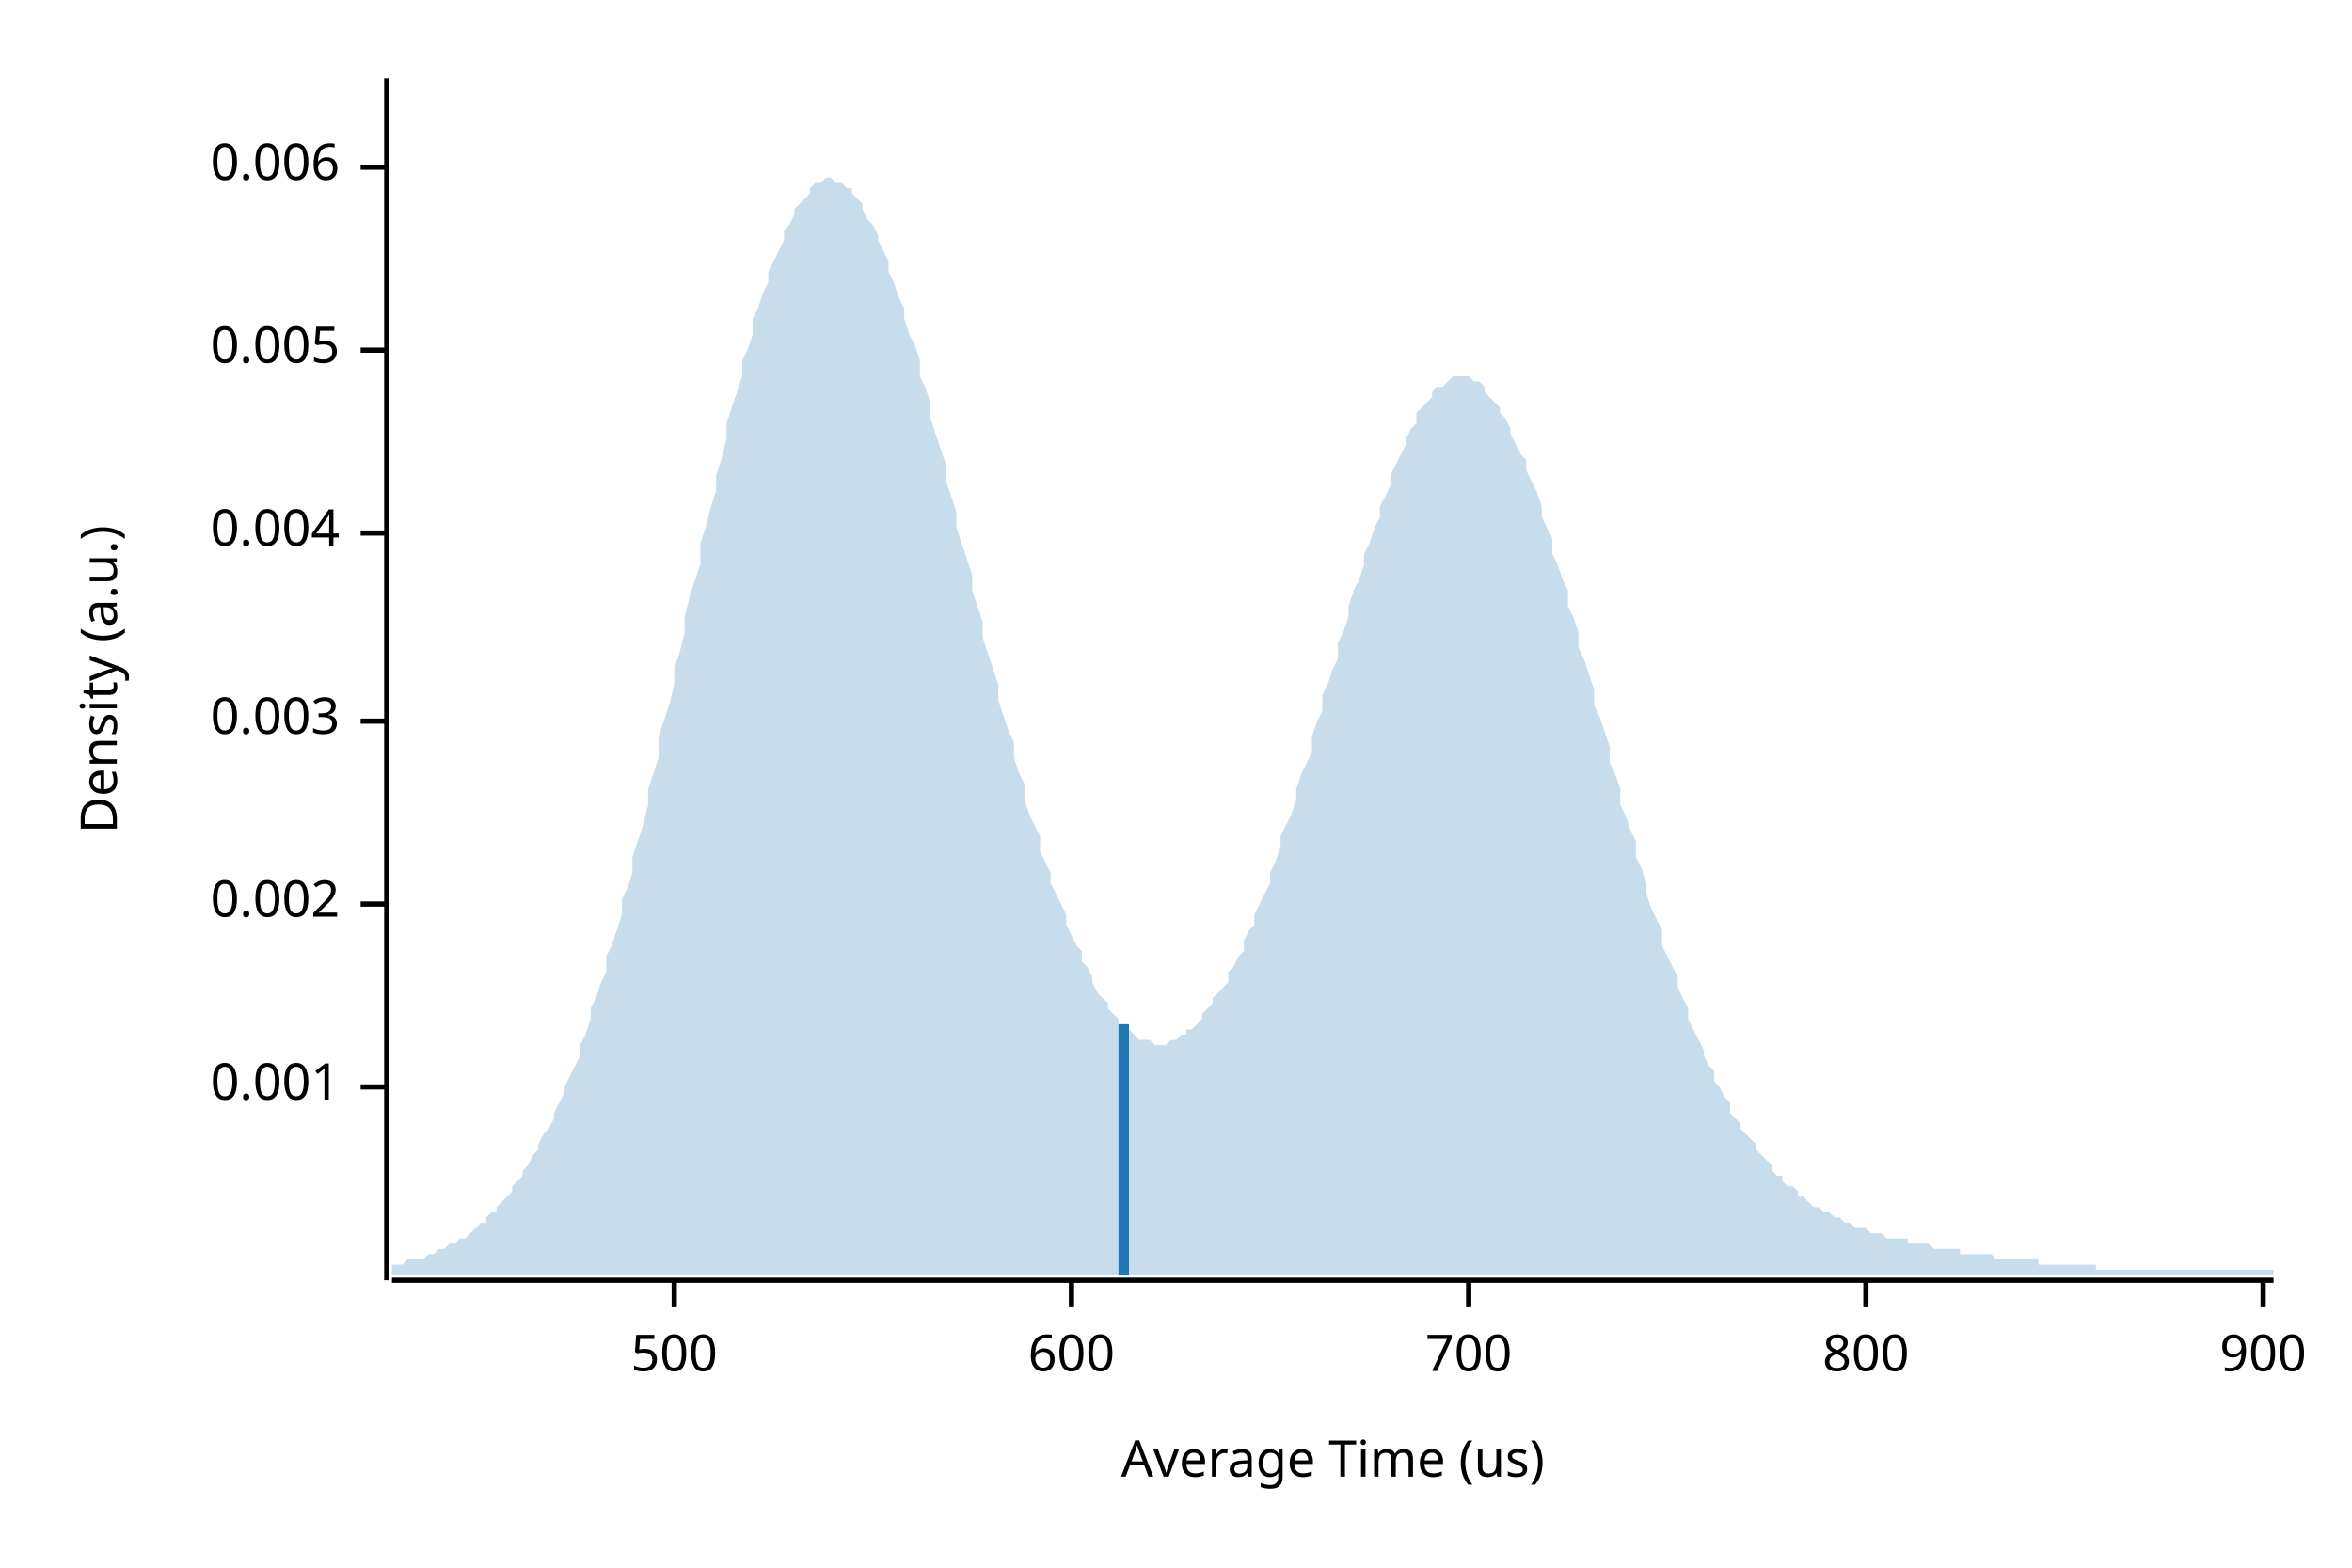
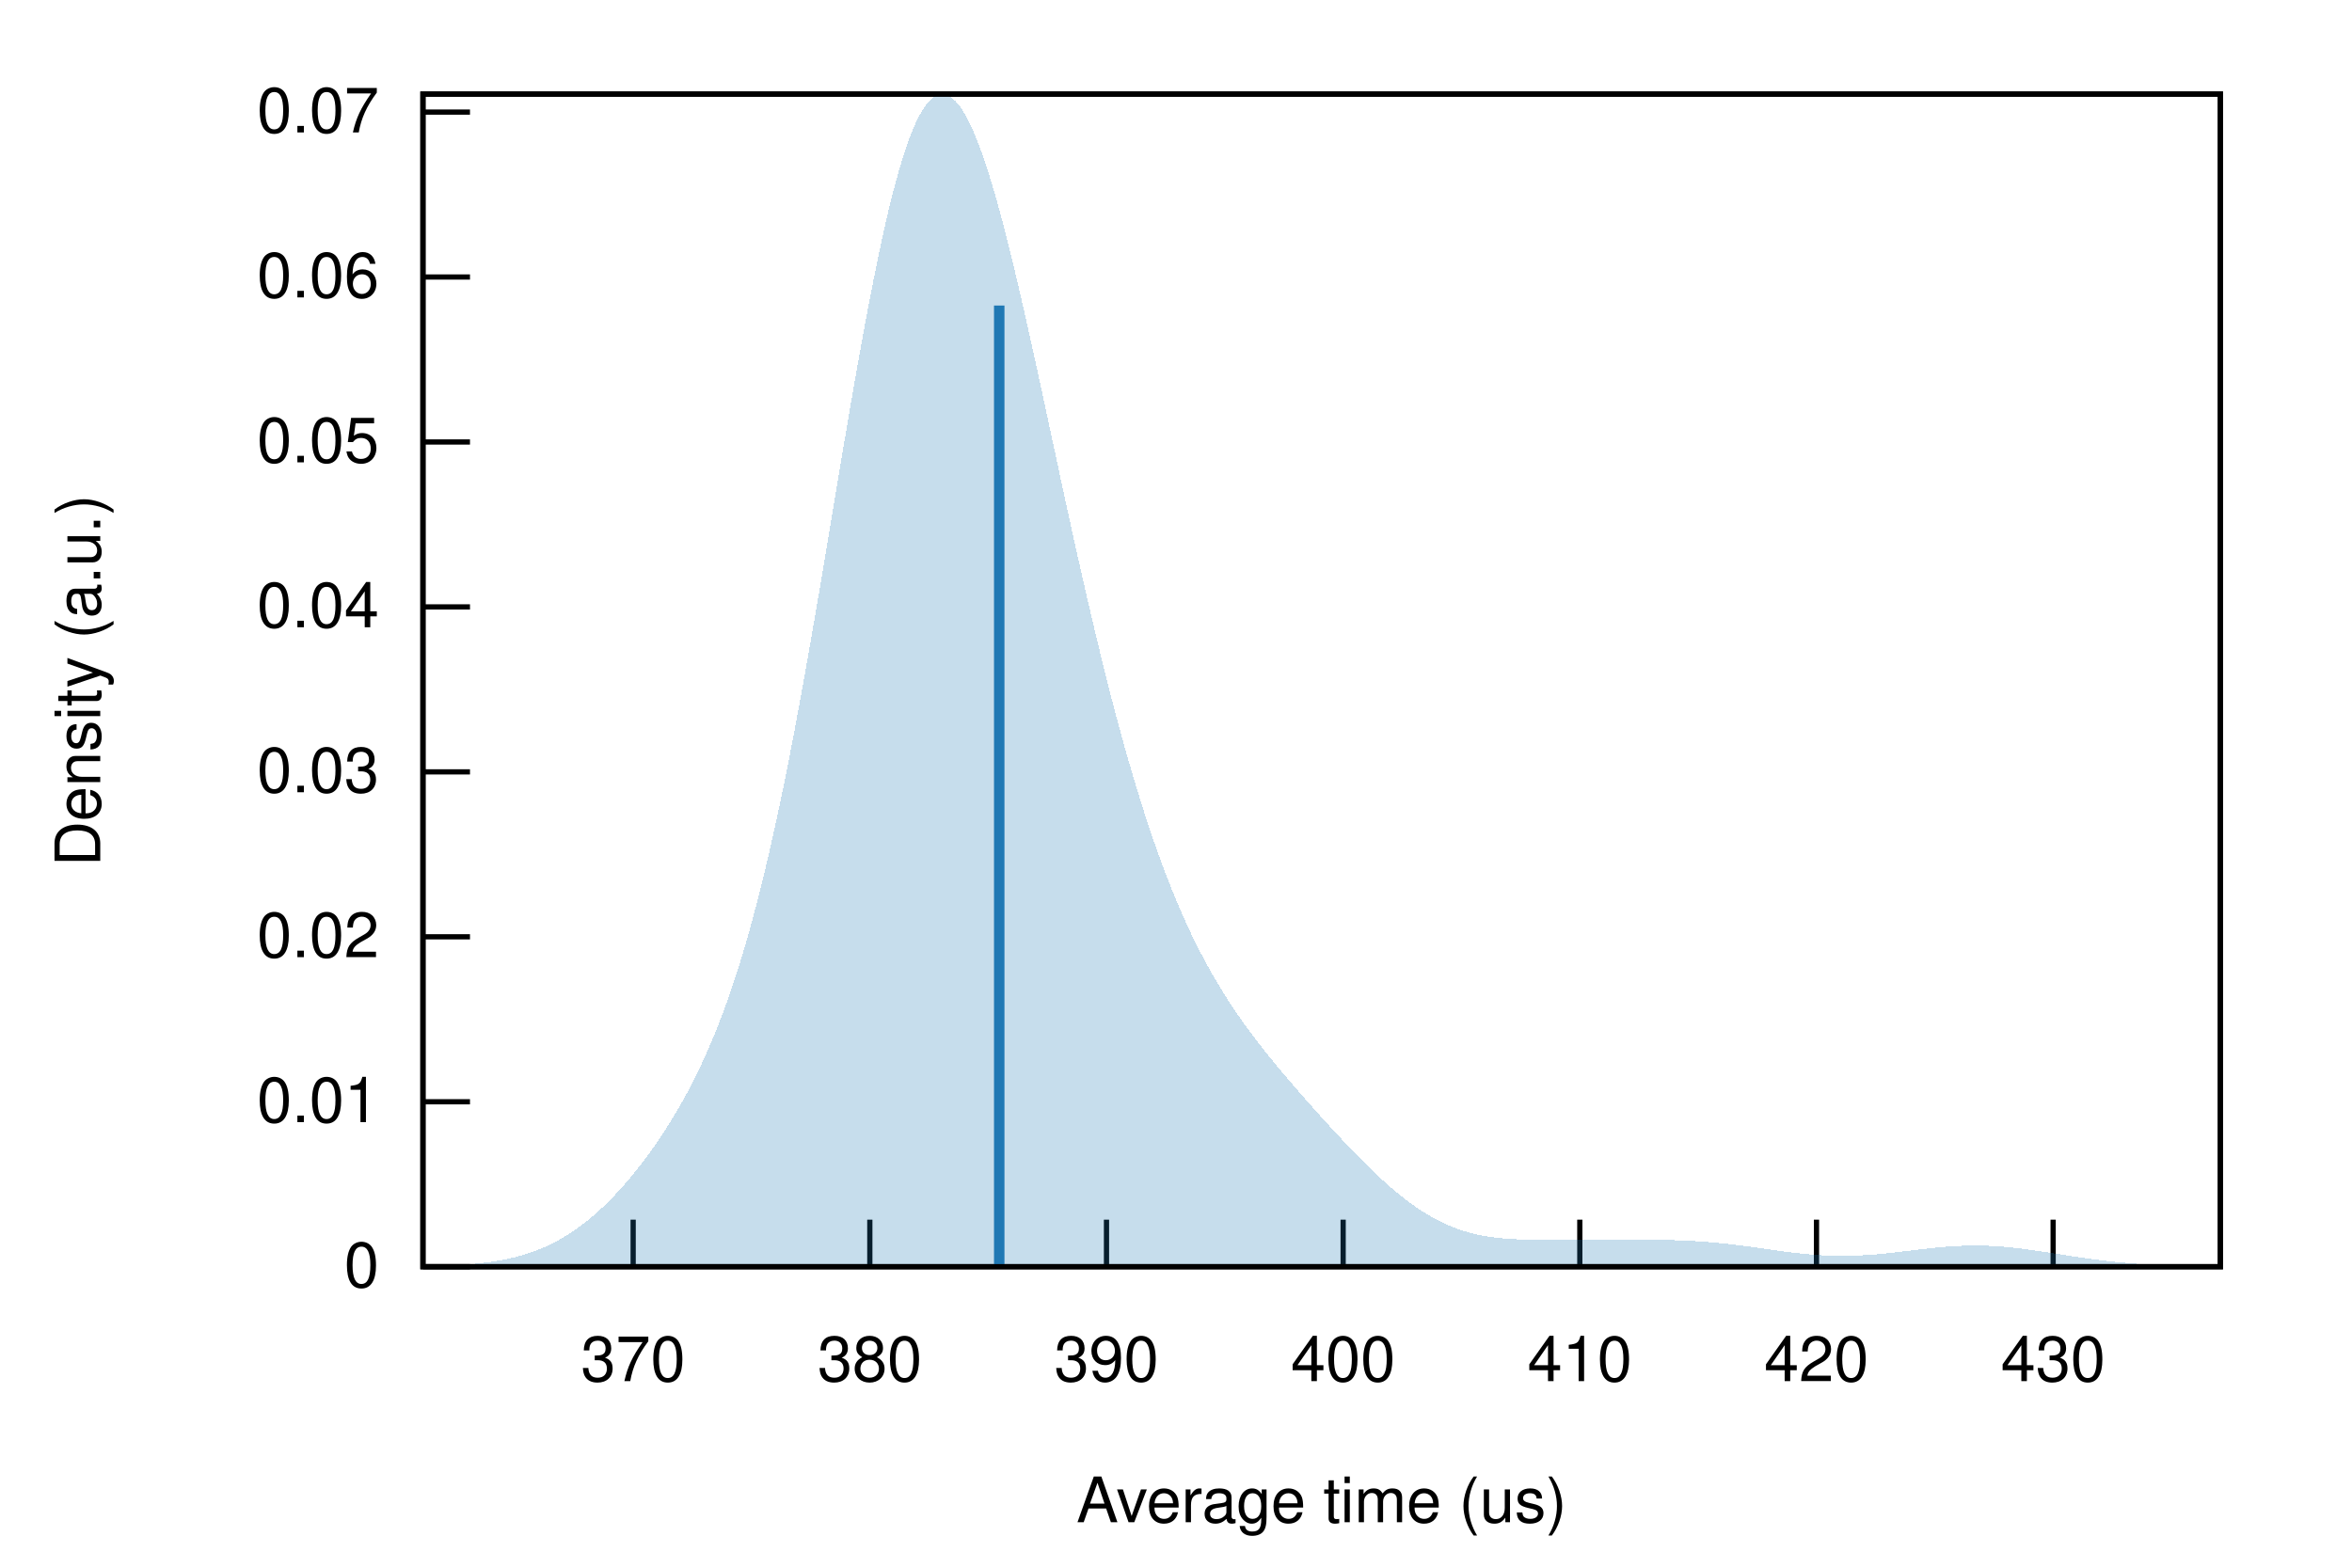
- <svg xmlns="http://www.w3.org/2000/svg" width="450" height="300" viewBox="0 0 450 300">
-   <text x="15" y="130" dy="0.76em" text-anchor="middle" font-family="sans-serif" font-size="9.677" opacity="1" fill="#000000" transform="rotate(270, 15, 130)">
- Density (a.u.)
- </text>
-   <text x="255" y="285" dy="-0.5ex" text-anchor="middle" font-family="sans-serif" font-size="9.677" opacity="1" fill="#000000">
- Average Time (us)
- </text>
-   <polyline fill="none" opacity="1" stroke="#000000" stroke-width="1" points="74,15 74,245 " />
-   <text x="65" y="208" dy="0.5ex" text-anchor="end" font-family="sans-serif" font-size="9.677" opacity="1" fill="#000000">
- 0.001
- </text>
-   <polyline fill="none" opacity="1" stroke="#000000" stroke-width="1" points="69,208 74,208 " />
-   <text x="65" y="173" dy="0.5ex" text-anchor="end" font-family="sans-serif" font-size="9.677" opacity="1" fill="#000000">
- 0.002
- </text>
-   <polyline fill="none" opacity="1" stroke="#000000" stroke-width="1" points="69,173 74,173 " />
-   <text x="65" y="138" dy="0.5ex" text-anchor="end" font-family="sans-serif" font-size="9.677" opacity="1" fill="#000000">
- 0.003
- </text>
-   <polyline fill="none" opacity="1" stroke="#000000" stroke-width="1" points="69,138 74,138 " />
-   <text x="65" y="102" dy="0.5ex" text-anchor="end" font-family="sans-serif" font-size="9.677" opacity="1" fill="#000000">
- 0.004
- </text>
-   <polyline fill="none" opacity="1" stroke="#000000" stroke-width="1" points="69,102 74,102 " />
-   <text x="65" y="67" dy="0.5ex" text-anchor="end" font-family="sans-serif" font-size="9.677" opacity="1" fill="#000000">
- 0.005
- </text>
-   <polyline fill="none" opacity="1" stroke="#000000" stroke-width="1" points="69,67 74,67 " />
-   <text x="65" y="32" dy="0.5ex" text-anchor="end" font-family="sans-serif" font-size="9.677" opacity="1" fill="#000000">
- 0.006
- </text>
-   <polyline fill="none" opacity="1" stroke="#000000" stroke-width="1" points="69,32 74,32 " />
-   <polyline fill="none" opacity="1" stroke="#000000" stroke-width="1" points="75,245 435,245 " />
-   <text x="129" y="255" dy="0.76em" text-anchor="middle" font-family="sans-serif" font-size="9.677" opacity="1" fill="#000000">
- 500
- </text>
-   <polyline fill="none" opacity="1" stroke="#000000" stroke-width="1" points="129,245 129,250 " />
-   <text x="205" y="255" dy="0.76em" text-anchor="middle" font-family="sans-serif" font-size="9.677" opacity="1" fill="#000000">
- 600
- </text>
-   <polyline fill="none" opacity="1" stroke="#000000" stroke-width="1" points="205,245 205,250 " />
-   <text x="281" y="255" dy="0.76em" text-anchor="middle" font-family="sans-serif" font-size="9.677" opacity="1" fill="#000000">
- 700
- </text>
-   <polyline fill="none" opacity="1" stroke="#000000" stroke-width="1" points="281,245 281,250 " />
-   <text x="357" y="255" dy="0.76em" text-anchor="middle" font-family="sans-serif" font-size="9.677" opacity="1" fill="#000000">
- 800
- </text>
-   <polyline fill="none" opacity="1" stroke="#000000" stroke-width="1" points="357,245 357,250 " />
-   <text x="433" y="255" dy="0.76em" text-anchor="middle" font-family="sans-serif" font-size="9.677" opacity="1" fill="#000000">
- 900
- </text>
-   <polyline fill="none" opacity="1" stroke="#000000" stroke-width="1" points="433,245 433,250 " />
-   <polygon opacity="0.25" fill="#1F78B4" points="75,242 75,242 76,242 77,242 77,242 78,241 79,241 80,241 80,241 81,241 82,240 82,240 83,240 84,239 85,239 85,239 86,238 87,238 87,238 88,237 89,237 90,236 90,236 91,235 92,234 93,234 93,233 94,232 95,232 95,231 96,230 97,229 98,228 98,227 99,226 100,225 100,224 101,223 102,221 103,220 103,219 104,217 105,216 106,214 106,213 107,211 108,209 108,208 109,206 110,204 111,202 111,200 112,198 113,195 113,193 114,191 115,188 116,186 116,183 117,181 118,178 119,175 119,172 120,170 121,167 121,164 122,161 123,158 124,154 124,151 125,148 126,145 126,141 127,138 128,135 129,131 129,128 130,125 131,121 131,118 132,114 133,111 134,108 134,104 135,101 136,97 137,94 137,91 138,88 139,84 139,81 140,78 141,75 142,72 142,69 143,67 144,64 144,61 145,59 146,56 147,54 147,52 148,50 149,48 150,46 150,44 151,43 152,41 152,40 153,39 154,38 155,37 155,36 156,35 157,35 157,35 158,34 159,34 160,35 160,35 161,35 162,36 163,36 163,37 164,38 165,39 165,40 166,42 167,43 168,45 168,46 169,48 170,50 170,52 171,54 172,57 173,59 173,61 174,64 175,66 176,69 176,72 177,74 178,77 178,80 179,83 180,86 181,89 181,92 182,95 183,98 183,101 184,104 185,107 186,110 186,113 187,116 188,119 188,122 189,125 190,128 191,131 191,134 192,137 193,140 194,142 194,145 195,148 196,150 196,153 197,156 198,158 199,160 199,163 200,165 201,167 201,169 202,171 203,173 204,175 204,177 205,179 206,181 207,182 207,184 208,185 209,187 209,188 210,190 211,191 212,192 212,193 213,194 214,195 214,196 215,196 216,197 217,198 217,198 218,199 219,199 220,199 220,199 221,200 222,200 222,200 223,200 224,199 225,199 225,199 226,198 227,198 227,197 228,197 229,196 230,195 230,194 231,193 232,192 232,191 233,190 234,189 235,188 235,186 236,185 237,183 238,182 238,180 239,178 240,177 240,175 241,173 242,171 243,169 243,167 244,165 245,162 245,160 246,158 247,156 248,153 248,151 249,148 250,146 251,144 251,141 252,138 253,136 253,133 254,131 255,128 256,126 256,123 257,121 258,118 258,116 259,113 260,111 261,108 261,106 262,104 263,101 264,99 264,97 265,95 266,93 266,91 267,89 268,87 269,85 269,84 270,82 271,81 271,79 272,78 273,77 274,76 274,75 275,74 276,74 277,73 277,73 278,72 279,72 279,72 280,72 281,72 282,73 282,73 283,73 284,74 284,75 285,76 286,77 287,78 287,79 288,80 289,82 289,83 290,85 291,87 292,88 292,90 293,92 294,94 295,97 295,99 296,101 297,103 297,106 298,108 299,111 300,113 300,116 301,118 302,121 302,124 303,126 304,129 305,132 305,135 306,137 307,140 308,143 308,146 309,148 310,151 310,154 311,156 312,159 313,161 313,164 314,166 315,169 315,171 316,174 317,176 318,178 318,181 319,183 320,185 321,187 321,189 322,191 323,193 323,195 324,197 325,199 326,201 326,202 327,204 328,205 328,207 329,208 330,210 331,211 331,213 332,214 333,215 333,216 334,217 335,218 336,219 336,220 337,221 338,222 339,223 339,224 340,225 341,225 341,226 342,227 343,227 344,228 344,229 345,229 346,230 346,230 347,231 348,231 349,232 349,232 350,232 351,233 352,233 352,233 353,234 354,234 354,234 355,235 356,235 357,235 357,235 358,236 359,236 359,236 360,236 361,237 362,237 362,237 363,237 364,237 365,237 365,238 366,238 367,238 367,238 368,238 369,238 370,239 370,239 371,239 372,239 372,239 373,239 374,239 375,239 375,240 376,240 377,240 378,240 378,240 379,240 380,240 380,240 381,240 382,241 383,241 383,241 384,241 385,241 385,241 386,241 387,241 388,241 388,241 389,241 390,241 390,242 391,242 392,242 393,242 393,242 394,242 395,242 396,242 396,242 397,242 398,242 398,242 399,242 400,242 401,242 401,243 402,243 403,243 403,243 404,243 405,243 406,243 406,243 407,243 408,243 409,243 409,243 410,243 411,243 411,243 412,243 413,243 414,243 414,243 415,243 416,243 416,243 417,243 418,243 419,243 419,243 420,243 421,243 422,243 422,243 423,243 424,243 424,243 425,243 426,243 427,243 427,243 428,243 429,243 429,243 430,243 431,243 432,243 432,243 433,243 434,243 435,243 435,244 75,244 " />
-   <polyline fill="none" opacity="1" stroke="#1F78B4" stroke-width="2" points="215,244 215,196 " />
+ <svg xmlns="http://www.w3.org/2000/svg" xmlns:xlink="http://www.w3.org/1999/xlink" viewBox="0 0 450 300">
+   <g id="gnuplot_canvas">
+     <rect x="0" y="0" width="450" height="300" fill="none" />
+     <defs>
+       <circle id="gpDot" r="0.5" stroke-width="0.5" stroke="currentColor" />
+       <path id="gpPt0" stroke-width="0.222" stroke="currentColor" d="M-1,0 h2 M0,-1 v2" />
+       <path id="gpPt1" stroke-width="0.222" stroke="currentColor" d="M-1,-1 L1,1 M1,-1 L-1,1" />
+       <path id="gpPt2" stroke-width="0.222" stroke="currentColor" d="M-1,0 L1,0 M0,-1 L0,1 M-1,-1 L1,1 M-1,1 L1,-1" />
+       <rect id="gpPt3" stroke-width="0.222" stroke="currentColor" x="-1" y="-1" width="2" height="2" />
+       <rect id="gpPt4" stroke-width="0.222" stroke="currentColor" fill="currentColor" x="-1" y="-1" width="2" height="2" />
+       <circle id="gpPt5" stroke-width="0.222" stroke="currentColor" cx="0" cy="0" r="1" />
+       <use xlink:href="#gpPt5" id="gpPt6" fill="currentColor" stroke="none" />
+       <path id="gpPt7" stroke-width="0.222" stroke="currentColor" d="M0,-1.33 L-1.33,0.67 L1.33,0.67 z" />
+       <use xlink:href="#gpPt7" id="gpPt8" fill="currentColor" stroke="none" />
+       <use xlink:href="#gpPt7" id="gpPt9" stroke="currentColor" transform="rotate(180)" />
+       <use xlink:href="#gpPt9" id="gpPt10" fill="currentColor" stroke="none" />
+       <use xlink:href="#gpPt3" id="gpPt11" stroke="currentColor" transform="rotate(45)" />
+       <use xlink:href="#gpPt11" id="gpPt12" fill="currentColor" stroke="none" />
+       <path id="gpPt13" stroke-width="0.222" stroke="currentColor" d="M0,1.330 L1.265,0.411 L0.782,-1.067 L-0.782,-1.076 L-1.265,0.411 z" />
+       <use xlink:href="#gpPt13" id="gpPt14" fill="currentColor" stroke="none" />
+       <filter id="textbox" filterUnits="objectBoundingBox" x="0" y="0" height="1" width="1">
+         <feFlood flood-color="white" flood-opacity="1" result="bgnd" />
+         <feComposite in="SourceGraphic" in2="bgnd" operator="atop" />
+       </filter>
+       <filter id="greybox" filterUnits="objectBoundingBox" x="0" y="0" height="1" width="1">
+         <feFlood flood-color="lightgrey" flood-opacity="1" result="grey" />
+         <feComposite in="SourceGraphic" in2="grey" operator="atop" />
+       </filter>
+     </defs>
+     <g fill="none" color="white" stroke="currentColor" stroke-width="1.00" stroke-linecap="butt" stroke-linejoin="miter">
+ </g>
+     <g fill="none" color="black" stroke="currentColor" stroke-width="1.00" stroke-linecap="butt" stroke-linejoin="miter">
+       <path stroke="black" d="M80.92,242.40 L89.92,242.40  " />
+       <g transform="translate(72.53,246.30)" stroke="none" fill="black" font-family="Helvetica" font-size="12.00" text-anchor="end">
+         <text>
+           <tspan font-family="Helvetica"> 0</tspan>
+         </text>
+       </g>
+     </g>
+     <g fill="none" color="black" stroke="currentColor" stroke-width="1.00" stroke-linecap="butt" stroke-linejoin="miter">
+       <path stroke="black" d="M80.92,210.84 L89.92,210.84  " />
+       <g transform="translate(72.53,214.74)" stroke="none" fill="black" font-family="Helvetica" font-size="12.00" text-anchor="end">
+         <text>
+           <tspan font-family="Helvetica"> 0.01</tspan>
+         </text>
+       </g>
+     </g>
+     <g fill="none" color="black" stroke="currentColor" stroke-width="1.00" stroke-linecap="butt" stroke-linejoin="miter">
+       <path stroke="black" d="M80.92,179.27 L89.92,179.27  " />
+       <g transform="translate(72.53,183.17)" stroke="none" fill="black" font-family="Helvetica" font-size="12.00" text-anchor="end">
+         <text>
+           <tspan font-family="Helvetica"> 0.02</tspan>
+         </text>
+       </g>
+     </g>
+     <g fill="none" color="black" stroke="currentColor" stroke-width="1.00" stroke-linecap="butt" stroke-linejoin="miter">
+       <path stroke="black" d="M80.92,147.71 L89.92,147.71  " />
+       <g transform="translate(72.53,151.61)" stroke="none" fill="black" font-family="Helvetica" font-size="12.00" text-anchor="end">
+         <text>
+           <tspan font-family="Helvetica"> 0.03</tspan>
+         </text>
+       </g>
+     </g>
+     <g fill="none" color="black" stroke="currentColor" stroke-width="1.00" stroke-linecap="butt" stroke-linejoin="miter">
+       <path stroke="black" d="M80.92,116.14 L89.92,116.14  " />
+       <g transform="translate(72.53,120.04)" stroke="none" fill="black" font-family="Helvetica" font-size="12.00" text-anchor="end">
+         <text>
+           <tspan font-family="Helvetica"> 0.04</tspan>
+         </text>
+       </g>
+     </g>
+     <g fill="none" color="black" stroke="currentColor" stroke-width="1.00" stroke-linecap="butt" stroke-linejoin="miter">
+       <path stroke="black" d="M80.92,84.58 L89.92,84.58  " />
+       <g transform="translate(72.53,88.48)" stroke="none" fill="black" font-family="Helvetica" font-size="12.00" text-anchor="end">
+         <text>
+           <tspan font-family="Helvetica"> 0.05</tspan>
+         </text>
+       </g>
+     </g>
+     <g fill="none" color="black" stroke="currentColor" stroke-width="1.00" stroke-linecap="butt" stroke-linejoin="miter">
+       <path stroke="black" d="M80.92,53.01 L89.92,53.01  " />
+       <g transform="translate(72.53,56.91)" stroke="none" fill="black" font-family="Helvetica" font-size="12.00" text-anchor="end">
+         <text>
+           <tspan font-family="Helvetica"> 0.06</tspan>
+         </text>
+       </g>
+     </g>
+     <g fill="none" color="black" stroke="currentColor" stroke-width="1.00" stroke-linecap="butt" stroke-linejoin="miter">
+       <path stroke="black" d="M80.92,21.45 L89.92,21.45  " />
+       <g transform="translate(72.53,25.35)" stroke="none" fill="black" font-family="Helvetica" font-size="12.00" text-anchor="end">
+         <text>
+           <tspan font-family="Helvetica"> 0.07</tspan>
+         </text>
+       </g>
+     </g>
+     <g fill="none" color="black" stroke="currentColor" stroke-width="1.00" stroke-linecap="butt" stroke-linejoin="miter">
+       <path stroke="black" d="M121.14,242.40 L121.14,233.40  " />
+       <g transform="translate(121.14,264.30)" stroke="none" fill="black" font-family="Helvetica" font-size="12.00" text-anchor="middle">
+         <text>
+           <tspan font-family="Helvetica"> 370</tspan>
+         </text>
+       </g>
+     </g>
+     <g fill="none" color="black" stroke="currentColor" stroke-width="1.00" stroke-linecap="butt" stroke-linejoin="miter">
+       <path stroke="black" d="M166.42,242.40 L166.42,233.40  " />
+       <g transform="translate(166.42,264.30)" stroke="none" fill="black" font-family="Helvetica" font-size="12.00" text-anchor="middle">
+         <text>
+           <tspan font-family="Helvetica"> 380</tspan>
+         </text>
+       </g>
+     </g>
+     <g fill="none" color="black" stroke="currentColor" stroke-width="1.00" stroke-linecap="butt" stroke-linejoin="miter">
+       <path stroke="black" d="M211.70,242.40 L211.70,233.40  " />
+       <g transform="translate(211.70,264.30)" stroke="none" fill="black" font-family="Helvetica" font-size="12.00" text-anchor="middle">
+         <text>
+           <tspan font-family="Helvetica"> 390</tspan>
+         </text>
+       </g>
+     </g>
+     <g fill="none" color="black" stroke="currentColor" stroke-width="1.00" stroke-linecap="butt" stroke-linejoin="miter">
+       <path stroke="black" d="M256.98,242.40 L256.98,233.40  " />
+       <g transform="translate(256.98,264.30)" stroke="none" fill="black" font-family="Helvetica" font-size="12.00" text-anchor="middle">
+         <text>
+           <tspan font-family="Helvetica"> 400</tspan>
+         </text>
+       </g>
+     </g>
+     <g fill="none" color="black" stroke="currentColor" stroke-width="1.00" stroke-linecap="butt" stroke-linejoin="miter">
+       <path stroke="black" d="M302.26,242.40 L302.26,233.40  " />
+       <g transform="translate(302.26,264.30)" stroke="none" fill="black" font-family="Helvetica" font-size="12.00" text-anchor="middle">
+         <text>
+           <tspan font-family="Helvetica"> 410</tspan>
+         </text>
+       </g>
+     </g>
+     <g fill="none" color="black" stroke="currentColor" stroke-width="1.00" stroke-linecap="butt" stroke-linejoin="miter">
+       <path stroke="black" d="M347.54,242.40 L347.54,233.40  " />
+       <g transform="translate(347.54,264.30)" stroke="none" fill="black" font-family="Helvetica" font-size="12.00" text-anchor="middle">
+         <text>
+           <tspan font-family="Helvetica"> 420</tspan>
+         </text>
+       </g>
+     </g>
+     <g fill="none" color="black" stroke="currentColor" stroke-width="1.00" stroke-linecap="butt" stroke-linejoin="miter">
+       <path stroke="black" d="M392.82,242.40 L392.82,233.40  " />
+       <g transform="translate(392.82,264.30)" stroke="none" fill="black" font-family="Helvetica" font-size="12.00" text-anchor="middle">
+         <text>
+           <tspan font-family="Helvetica"> 430</tspan>
+         </text>
+       </g>
+     </g>
+     <g fill="none" color="black" stroke="currentColor" stroke-width="1.00" stroke-linecap="butt" stroke-linejoin="miter">
+ </g>
+     <g fill="none" color="black" stroke="currentColor" stroke-width="1.00" stroke-linecap="butt" stroke-linejoin="miter">
+       <path stroke="black" d="M80.92,18.01 L80.92,242.40 L424.82,242.40 L424.82,18.01 L80.92,18.01 Z  " />
+     </g>
+     <g fill="none" color="black" stroke="currentColor" stroke-width="1.00" stroke-linecap="butt" stroke-linejoin="miter">
+       <g transform="translate(19.18,130.21) rotate(270)" stroke="none" fill="black" font-family="Helvetica" font-size="12.00" text-anchor="middle">
+         <text>
+           <tspan font-family="Helvetica">Density (a.u.)</tspan>
+         </text>
+       </g>
+     </g>
+     <g fill="none" color="black" stroke="currentColor" stroke-width="1.00" stroke-linecap="butt" stroke-linejoin="miter">
+       <g transform="translate(252.87,291.30)" stroke="none" fill="black" font-family="Helvetica" font-size="12.00" text-anchor="middle">
+         <text>
+           <tspan font-family="Helvetica">Average time (us)</tspan>
+         </text>
+       </g>
+     </g>
+     <g fill="none" color="black" stroke="currentColor" stroke-width="1.00" stroke-linecap="butt" stroke-linejoin="miter">
+ </g>
+     <g id="gnuplot_plot_1">
+       <g fill="none" color="black" stroke="currentColor" stroke-width="1.00" stroke-linecap="butt" stroke-linejoin="miter">
+         <g stroke="none" shape-rendering="crispEdges">
+           <polygon fill="rgb( 31, 120, 180)" fill-opacity="0.25" points="80.92,242.31 81.61,242.30 82.30,242.28 82.99,242.26 83.68,242.24 84.37,242.22 85.06,242.20 85.74,242.17 86.43,242.14 87.12,242.10 87.81,242.06 88.50,242.02 89.19,241.97 89.88,241.92 90.57,241.86 91.26,241.79 91.95,241.72 92.64,241.64 93.33,241.56 94.01,241.46 94.70,241.35 95.39,241.24 96.08,241.12 96.77,240.98 97.46,240.83 98.15,240.67 98.84,240.50 99.53,240.32 100.22,240.11 100.91,239.90 101.60,239.67 102.28,239.42 102.97,239.16 103.66,238.88 104.35,238.58 105.04,238.26 105.73,237.92 106.42,237.56 107.11,237.18 107.80,236.78 108.49,236.36 109.18,235.92 109.87,235.46 110.55,234.98 111.24,234.47 111.93,233.94 112.62,233.39 113.31,232.81 114.00,232.22 114.69,231.60 115.38,230.95 116.07,230.29 116.76,229.60 117.45,228.89 118.14,228.16 118.82,227.40 119.51,226.63 120.20,225.83 120.89,225.00 121.58,224.16 122.27,223.29 122.96,222.40 123.65,221.48 124.34,220.54 125.03,219.57 125.72,218.58 126.41,217.56 127.09,216.52 127.78,215.44 128.47,214.33 129.16,213.19 129.85,212.02 130.54,210.81 131.23,209.56 131.92,208.27 132.61,206.93 133.30,205.55 133.99,204.12 134.68,202.64 135.37,201.10 136.05,199.51 136.74,197.85 137.43,196.13 138.12,194.34 138.81,192.48 139.50,190.54 140.19,188.53 140.88,186.43 141.57,184.25 142.26,181.98 142.95,179.63 143.64,177.18 144.32,174.64 145.01,172.00 145.70,169.26 146.39,166.43 147.08,163.50 147.77,160.48 148.46,157.35 149.15,154.13 149.84,150.82 150.53,147.41 151.22,143.91 151.91,140.33 152.59,136.67 153.28,132.93 153.97,129.11 154.66,125.23 155.35,121.29 156.04,117.30 156.73,113.27 157.42,109.19 158.11,105.09 158.80,100.97 159.49,96.85 160.18,92.72 160.86,88.60 161.55,84.51 162.24,80.45 162.93,76.43 163.62,72.46 164.31,68.56 165.00,64.74 165.69,61.01 166.38,57.37 167.07,53.84 167.76,50.43 168.45,47.15 169.13,44.01 169.82,41.01 170.51,38.17 171.20,35.49 171.89,32.99 172.58,30.66 173.27,28.52 173.96,26.56 174.65,24.80 175.34,23.24 176.03,21.88 176.72,20.72 177.40,19.77 178.09,19.02 178.78,18.48 179.47,18.14 180.16,18.01 180.85,18.08 181.54,18.35 182.23,18.81 182.92,19.47 183.61,20.31 184.30,21.33 184.99,22.53 185.68,23.90 186.36,25.43 187.05,27.12 187.74,28.96 188.43,30.94 189.12,33.06 189.81,35.30 190.50,37.66 191.19,40.13 191.88,42.70 192.57,45.36 193.26,48.11 193.95,50.94 194.63,53.84 195.32,56.80 196.01,59.82 196.70,62.88 197.39,65.99 198.08,69.12 198.77,72.29 199.46,75.47 200.15,78.67 200.84,81.88 201.53,85.08 202.22,88.29 202.90,91.49 203.59,94.67 204.28,97.84 204.97,100.98 205.66,104.10 206.35,107.19 207.04,110.25 207.73,113.27 208.42,116.25 209.11,119.19 209.80,122.08 210.49,124.93 211.17,127.74 211.86,130.49 212.55,133.19 213.24,135.83 213.93,138.42 214.62,140.96 215.31,143.44 216.00,145.86 216.69,148.22 217.38,150.53 218.07,152.77 218.76,154.96 219.44,157.09 220.13,159.16 220.82,161.17 221.51,163.13 222.20,165.03 222.89,166.87 223.58,168.66 224.27,170.39 224.96,172.07 225.65,173.70 226.34,175.28 227.03,176.81 227.71,178.29 228.40,179.72 229.09,181.11 229.78,182.46 230.47,183.77 231.16,185.03 231.85,186.26 232.54,187.46 233.23,188.61 233.92,189.74 234.61,190.84 235.30,191.91 235.99,192.95 236.67,193.96 237.36,194.96 238.05,195.93 238.74,196.88 239.43,197.81 240.12,198.73 240.81,199.62 241.50,200.51 242.19,201.38 242.88,202.24 243.57,203.09 244.26,203.92 244.94,204.75 245.63,205.57 246.32,206.39 247.01,207.19 247.70,207.99 248.39,208.79 249.08,209.58 249.77,210.36 250.46,211.14 251.15,211.92 251.84,212.69 252.53,213.46 253.21,214.22 253.90,214.98 254.59,215.73 255.28,216.48 255.97,217.22 256.66,217.96 257.35,218.70 258.04,219.42 258.73,220.14 259.42,220.85 260.11,221.56 260.80,222.25 261.48,222.94 262.17,223.61 262.86,224.28 263.55,224.93 264.24,225.57 264.93,226.20 265.62,226.81 266.31,227.41 267.00,227.99 267.69,228.56 268.38,229.11 269.07,229.65 269.75,230.16 270.44,230.66 271.13,231.14 271.82,231.60 272.51,232.04 273.20,232.46 273.89,232.86 274.58,233.24 275.27,233.60 275.96,233.95 276.65,234.27 277.34,234.57 278.03,234.85 278.71,235.11 279.40,235.35 280.09,235.57 280.78,235.78 281.47,235.97 282.16,236.14 282.85,236.29 283.54,236.43 284.23,236.56 284.92,236.67 285.61,236.77 286.30,236.85 286.98,236.93 287.67,236.99 288.36,237.05 289.05,237.09 289.74,237.13 290.43,237.16 291.12,237.18 291.81,237.20 292.50,237.21 293.19,237.22 293.88,237.23 294.57,237.23 295.25,237.23 295.94,237.23 296.63,237.23 297.32,237.22 298.01,237.22 298.70,237.21 299.39,237.21 300.08,237.20 300.77,237.20 301.46,237.19 302.15,237.19 302.84,237.19 303.52,237.18 304.21,237.18 304.90,237.18 305.59,237.18 306.28,237.18 306.97,237.18 307.66,237.18 308.35,237.18 309.04,237.19 309.73,237.19 310.42,237.19 311.11,237.19 311.79,237.20 312.48,237.20 313.17,237.21 313.86,237.21 314.55,237.22 315.24,237.23 315.93,237.24 316.62,237.25 317.31,237.26 318.00,237.27 318.69,237.28 319.38,237.30 320.06,237.32 320.75,237.34 321.44,237.37 322.13,237.40 322.82,237.43 323.51,237.46 324.20,237.50 324.89,237.54 325.58,237.59 326.27,237.64 326.96,237.69 327.65,237.75 328.34,237.81 329.02,237.88 329.71,237.95 330.40,238.02 331.09,238.10 331.78,238.18 332.47,238.27 333.16,238.36 333.85,238.45 334.54,238.54 335.23,238.63 335.92,238.73 336.61,238.83 337.29,238.92 337.98,239.02 338.67,239.12 339.36,239.22 340.05,239.31 340.74,239.41 341.43,239.50 342.12,239.59 342.81,239.68 343.50,239.76 344.19,239.84 344.88,239.91 345.56,239.98 346.25,240.04 346.94,240.10 347.63,240.15 348.32,240.20 349.01,240.24 349.70,240.27 350.39,240.29 351.08,240.31 351.77,240.32 352.46,240.33 353.15,240.32 353.83,240.31 354.52,240.30 355.21,240.27 355.90,240.24 356.59,240.20 357.28,240.16 357.97,240.11 358.66,240.06 359.35,240.00 360.04,239.93 360.73,239.86 361.42,239.79 362.10,239.72 362.79,239.64 363.48,239.56 364.17,239.47 364.86,239.39 365.55,239.31 366.24,239.22 366.93,239.14 367.62,239.06 368.31,238.98 369.00,238.90 369.69,238.83 370.37,238.76 371.06,238.69 371.75,238.63 372.44,238.58 373.13,238.52 373.82,238.48 374.51,238.44 375.20,238.41 375.89,238.39 376.58,238.37 377.27,238.36 377.96,238.36 378.65,238.36 379.33,238.37 380.02,238.39 380.71,238.42 381.40,238.46 382.09,238.50 382.78,238.55 383.47,238.60 384.16,238.66 384.85,238.73 385.54,238.81 386.23,238.88 386.92,238.97 387.60,239.06 388.29,239.15 388.98,239.25 389.67,239.35 390.36,239.45 391.05,239.55 391.74,239.66 392.43,239.76 393.12,239.87 393.81,239.98 394.50,240.09 395.19,240.20 395.87,240.30 396.56,240.41 397.25,240.51 397.94,240.61 398.63,240.71 399.32,240.81 400.01,240.90 400.70,241.00 401.39,241.08 402.08,241.17 402.77,241.25 403.46,241.33 404.14,241.41 404.83,241.48 405.52,241.55 406.21,241.61 406.90,241.67 407.59,241.73 408.28,241.78 408.97,241.84 409.66,241.88 410.35,241.93 411.04,241.97 411.73,242.01 412.41,242.04 413.10,242.08 413.79,242.11 414.48,242.14 415.17,242.16 415.86,242.19 416.55,242.21 417.24,242.23 417.93,242.25 418.62,242.26 419.31,242.28 420.00,242.29 420.68,242.30 421.37,242.32 422.06,242.33 422.75,242.33 423.44,242.34 424.13,242.35 424.82,242.36 424.82,242.40 424.13,242.40 423.44,242.40 422.75,242.40 422.06,242.40 421.37,242.40 420.68,242.40 420.00,242.40 419.31,242.40 418.62,242.40 417.93,242.40 417.24,242.40 416.55,242.40 415.86,242.40 415.17,242.40 414.48,242.40 413.79,242.40 413.10,242.40 412.41,242.40 411.73,242.40 411.04,242.40 410.35,242.40 409.66,242.40 408.97,242.40 408.28,242.40 407.59,242.40 406.90,242.40 406.21,242.40 405.52,242.40 404.83,242.40 404.14,242.40 403.46,242.40 402.77,242.40 402.08,242.40 401.39,242.40 400.70,242.40 400.01,242.40 399.32,242.40 398.63,242.40 397.94,242.40 397.25,242.40 396.56,242.40 395.87,242.40 395.19,242.40 394.50,242.40 393.81,242.40 393.12,242.40 392.43,242.40 391.74,242.40 391.05,242.40 390.36,242.40 389.67,242.40 388.98,242.40 388.29,242.40 387.60,242.40 386.92,242.40 386.23,242.40 385.54,242.40 384.85,242.40 384.16,242.40 383.47,242.40 382.78,242.40 382.09,242.40 381.40,242.40 380.71,242.40 380.02,242.40 379.33,242.40 378.65,242.40 377.96,242.40 377.27,242.40 376.58,242.40 375.89,242.40 375.20,242.40 374.51,242.40 373.82,242.40 373.13,242.40 372.44,242.40 371.75,242.40 371.06,242.40 370.37,242.40 369.69,242.40 369.00,242.40 368.31,242.40 367.62,242.40 366.93,242.40 366.24,242.40 365.55,242.40 364.86,242.40 364.17,242.40 363.48,242.40 362.79,242.40 362.10,242.40 361.42,242.40 360.73,242.40 360.04,242.40 359.35,242.40 358.66,242.40 357.97,242.40 357.28,242.40 356.59,242.40 355.90,242.40 355.21,242.40 354.52,242.40 353.83,242.40 353.15,242.40 352.46,242.40 351.77,242.40 351.08,242.40 350.39,242.40 349.70,242.40 349.01,242.40 348.32,242.40 347.63,242.40 346.94,242.40 346.25,242.40 345.56,242.40 344.88,242.40 344.19,242.40 343.50,242.40 342.81,242.40 342.12,242.40 341.43,242.40 340.74,242.40 340.05,242.40 339.36,242.40 338.67,242.40 337.98,242.40 337.29,242.40 336.61,242.40 335.92,242.40 335.23,242.40 334.54,242.40 333.85,242.40 333.16,242.40 332.47,242.40 331.78,242.40 331.09,242.40 330.40,242.40 329.71,242.40 329.02,242.40 328.34,242.40 327.65,242.40 326.96,242.40 326.27,242.40 325.58,242.40 324.89,242.40 324.20,242.40 323.51,242.40 322.82,242.40 322.13,242.40 321.44,242.40 320.75,242.40 320.06,242.40 319.38,242.40 318.69,242.40 318.00,242.40 317.31,242.40 316.62,242.40 315.93,242.40 315.24,242.40 314.55,242.40 313.86,242.40 313.17,242.40 312.48,242.40 311.79,242.40 311.11,242.40 310.42,242.40 309.73,242.40 309.04,242.40 308.35,242.40 307.66,242.40 306.97,242.40 306.28,242.40 305.59,242.40 304.90,242.40 304.21,242.40 303.52,242.40 302.84,242.40 302.15,242.40 301.46,242.40 300.77,242.40 300.08,242.40 299.39,242.40 298.70,242.40 298.01,242.40 297.32,242.40 296.63,242.40 295.94,242.40 295.25,242.40 294.57,242.40 293.88,242.40 293.19,242.40 292.50,242.40 291.81,242.40 291.12,242.40 290.43,242.40 289.74,242.40 289.05,242.40 288.36,242.40 287.67,242.40 286.98,242.40 286.30,242.40 285.61,242.40 284.92,242.40 284.23,242.40 283.54,242.40 282.85,242.40 282.16,242.40 281.47,242.40 280.78,242.40 280.09,242.40 279.40,242.40 278.71,242.40 278.03,242.40 277.34,242.40 276.65,242.40 275.96,242.40 275.27,242.40 274.58,242.40 273.89,242.40 273.20,242.40 272.51,242.40 271.82,242.40 271.13,242.40 270.44,242.40 269.75,242.40 269.07,242.40 268.38,242.40 267.69,242.40 267.00,242.40 266.31,242.40 265.62,242.40 264.93,242.40 264.24,242.40 263.55,242.40 262.86,242.40 262.17,242.40 261.48,242.40 260.80,242.40 260.11,242.40 259.42,242.40 258.73,242.40 258.04,242.40 257.35,242.40 256.66,242.40 255.97,242.40 255.28,242.40 254.59,242.40 253.90,242.40 253.21,242.40 252.53,242.40 251.84,242.40 251.15,242.40 250.46,242.40 249.77,242.40 249.08,242.40 248.39,242.40 247.70,242.40 247.01,242.40 246.32,242.40 245.63,242.40 244.94,242.40 244.26,242.40 243.57,242.40 242.88,242.40 242.19,242.40 241.50,242.40 240.81,242.40 240.12,242.40 239.43,242.40 238.74,242.40 238.05,242.40 237.36,242.40 236.67,242.40 235.99,242.40 235.30,242.40 234.61,242.40 233.92,242.40 233.23,242.40 232.54,242.40 231.85,242.40 231.16,242.40 230.47,242.40 229.78,242.40 229.09,242.40 228.40,242.40 227.71,242.40 227.03,242.40 226.34,242.40 225.65,242.40 224.96,242.40 224.27,242.40 223.58,242.40 222.89,242.40 222.20,242.40 221.51,242.40 220.82,242.40 220.13,242.40 219.44,242.40 218.76,242.40 218.07,242.40 217.38,242.40 216.69,242.40 216.00,242.40 215.31,242.40 214.62,242.40 213.93,242.40 213.24,242.40 212.55,242.40 211.86,242.40 211.17,242.40 210.49,242.40 209.80,242.40 209.11,242.40 208.42,242.40 207.73,242.40 207.04,242.40 206.35,242.40 205.66,242.40 204.97,242.40 204.28,242.40 203.59,242.40 202.90,242.40 202.22,242.40 201.53,242.40 200.84,242.40 200.15,242.40 199.46,242.40 198.77,242.40 198.08,242.40 197.39,242.40 196.70,242.40 196.01,242.40 195.32,242.40 194.63,242.40 193.95,242.40 193.26,242.40 192.57,242.40 191.88,242.40 191.19,242.40 190.50,242.40 189.81,242.40 189.12,242.40 188.43,242.40 187.74,242.40 187.05,242.40 186.36,242.40 185.68,242.40 184.99,242.40 184.30,242.40 183.61,242.40 182.92,242.40 182.23,242.40 181.54,242.40 180.85,242.40 180.16,242.40 179.47,242.40 178.78,242.40 178.09,242.40 177.40,242.40 176.72,242.40 176.03,242.40 175.34,242.40 174.65,242.40 173.96,242.40 173.27,242.40 172.58,242.40 171.89,242.40 171.20,242.40 170.51,242.40 169.82,242.40 169.13,242.40 168.45,242.40 167.76,242.40 167.07,242.40 166.38,242.40 165.69,242.40 165.00,242.40 164.31,242.40 163.62,242.40 162.93,242.40 162.24,242.40 161.55,242.40 160.86,242.40 160.18,242.40 159.49,242.40 158.80,242.40 158.11,242.40 157.42,242.40 156.73,242.40 156.04,242.40 155.35,242.40 154.66,242.40 153.97,242.40 153.28,242.40 152.59,242.40 151.91,242.40 151.22,242.40 150.53,242.40 149.84,242.40 149.15,242.40 148.46,242.40 147.77,242.40 147.08,242.40 146.39,242.40 145.70,242.40 145.01,242.40 144.32,242.40 143.64,242.40 142.95,242.40 142.26,242.40 141.57,242.40 140.88,242.40 140.19,242.40 139.50,242.40 138.81,242.40 138.12,242.40 137.43,242.40 136.74,242.40 136.05,242.40 135.37,242.40 134.68,242.40 133.99,242.40 133.30,242.40 132.61,242.40 131.92,242.40 131.23,242.40 130.54,242.40 129.85,242.40 129.16,242.40 128.47,242.40 127.78,242.40 127.09,242.40 126.41,242.40 125.72,242.40 125.03,242.40 124.34,242.40 123.65,242.40 122.96,242.40 122.27,242.40 121.58,242.40 120.89,242.40 120.20,242.40 119.51,242.40 118.82,242.40 118.14,242.40 117.45,242.40 116.76,242.40 116.07,242.40 115.38,242.40 114.69,242.40 114.00,242.40 113.31,242.40 112.62,242.40 111.93,242.40 111.24,242.40 110.55,242.40 109.87,242.40 109.18,242.40 108.49,242.40 107.80,242.40 107.11,242.40 106.42,242.40 105.73,242.40 105.04,242.40 104.35,242.40 103.66,242.40 102.97,242.40 102.28,242.40 101.60,242.40 100.91,242.40 100.22,242.40 99.53,242.40 98.84,242.40 98.15,242.40 97.46,242.40 96.77,242.40 96.08,242.40 95.39,242.40 94.70,242.40 94.01,242.40 93.33,242.40 92.64,242.40 91.95,242.40 91.26,242.40 90.57,242.40 89.88,242.40 89.19,242.40 88.50,242.40 87.81,242.40 87.12,242.40 86.43,242.40 85.74,242.40 85.06,242.40 84.37,242.40 83.68,242.40 82.99,242.40 82.30,242.40 81.61,242.40 80.92,242.40 " />
+         </g>
+       </g>
+     </g>
+     <g id="gnuplot_plot_2">
+       <g fill="none" color="white" stroke="rgb( 31, 120, 180)" stroke-width="2.00" stroke-linecap="butt" stroke-linejoin="miter">
+ </g>
+       <g fill="none" color="black" stroke="currentColor" stroke-width="2.00" stroke-linecap="butt" stroke-linejoin="miter">
+         <path stroke="rgb( 31, 120, 180)" d="M191.18,242.40 L191.18,58.47  " />
+       </g>
+     </g>
+     <g fill="none" color="black" stroke="currentColor" stroke-width="2.00" stroke-linecap="butt" stroke-linejoin="miter">
+ </g>
+     <g fill="none" color="black" stroke="black" stroke-width="1.00" stroke-linecap="butt" stroke-linejoin="miter">
+ </g>
+     <g fill="none" color="black" stroke="currentColor" stroke-width="1.00" stroke-linecap="butt" stroke-linejoin="miter">
+       <path stroke="black" d="M80.92,18.01 L80.92,242.40 L424.82,242.40 L424.82,18.01 L80.92,18.01 Z  " />
+     </g>
+     <g fill="none" color="black" stroke="currentColor" stroke-width="1.00" stroke-linecap="butt" stroke-linejoin="miter">
+ </g>
+   </g>
</svg>
